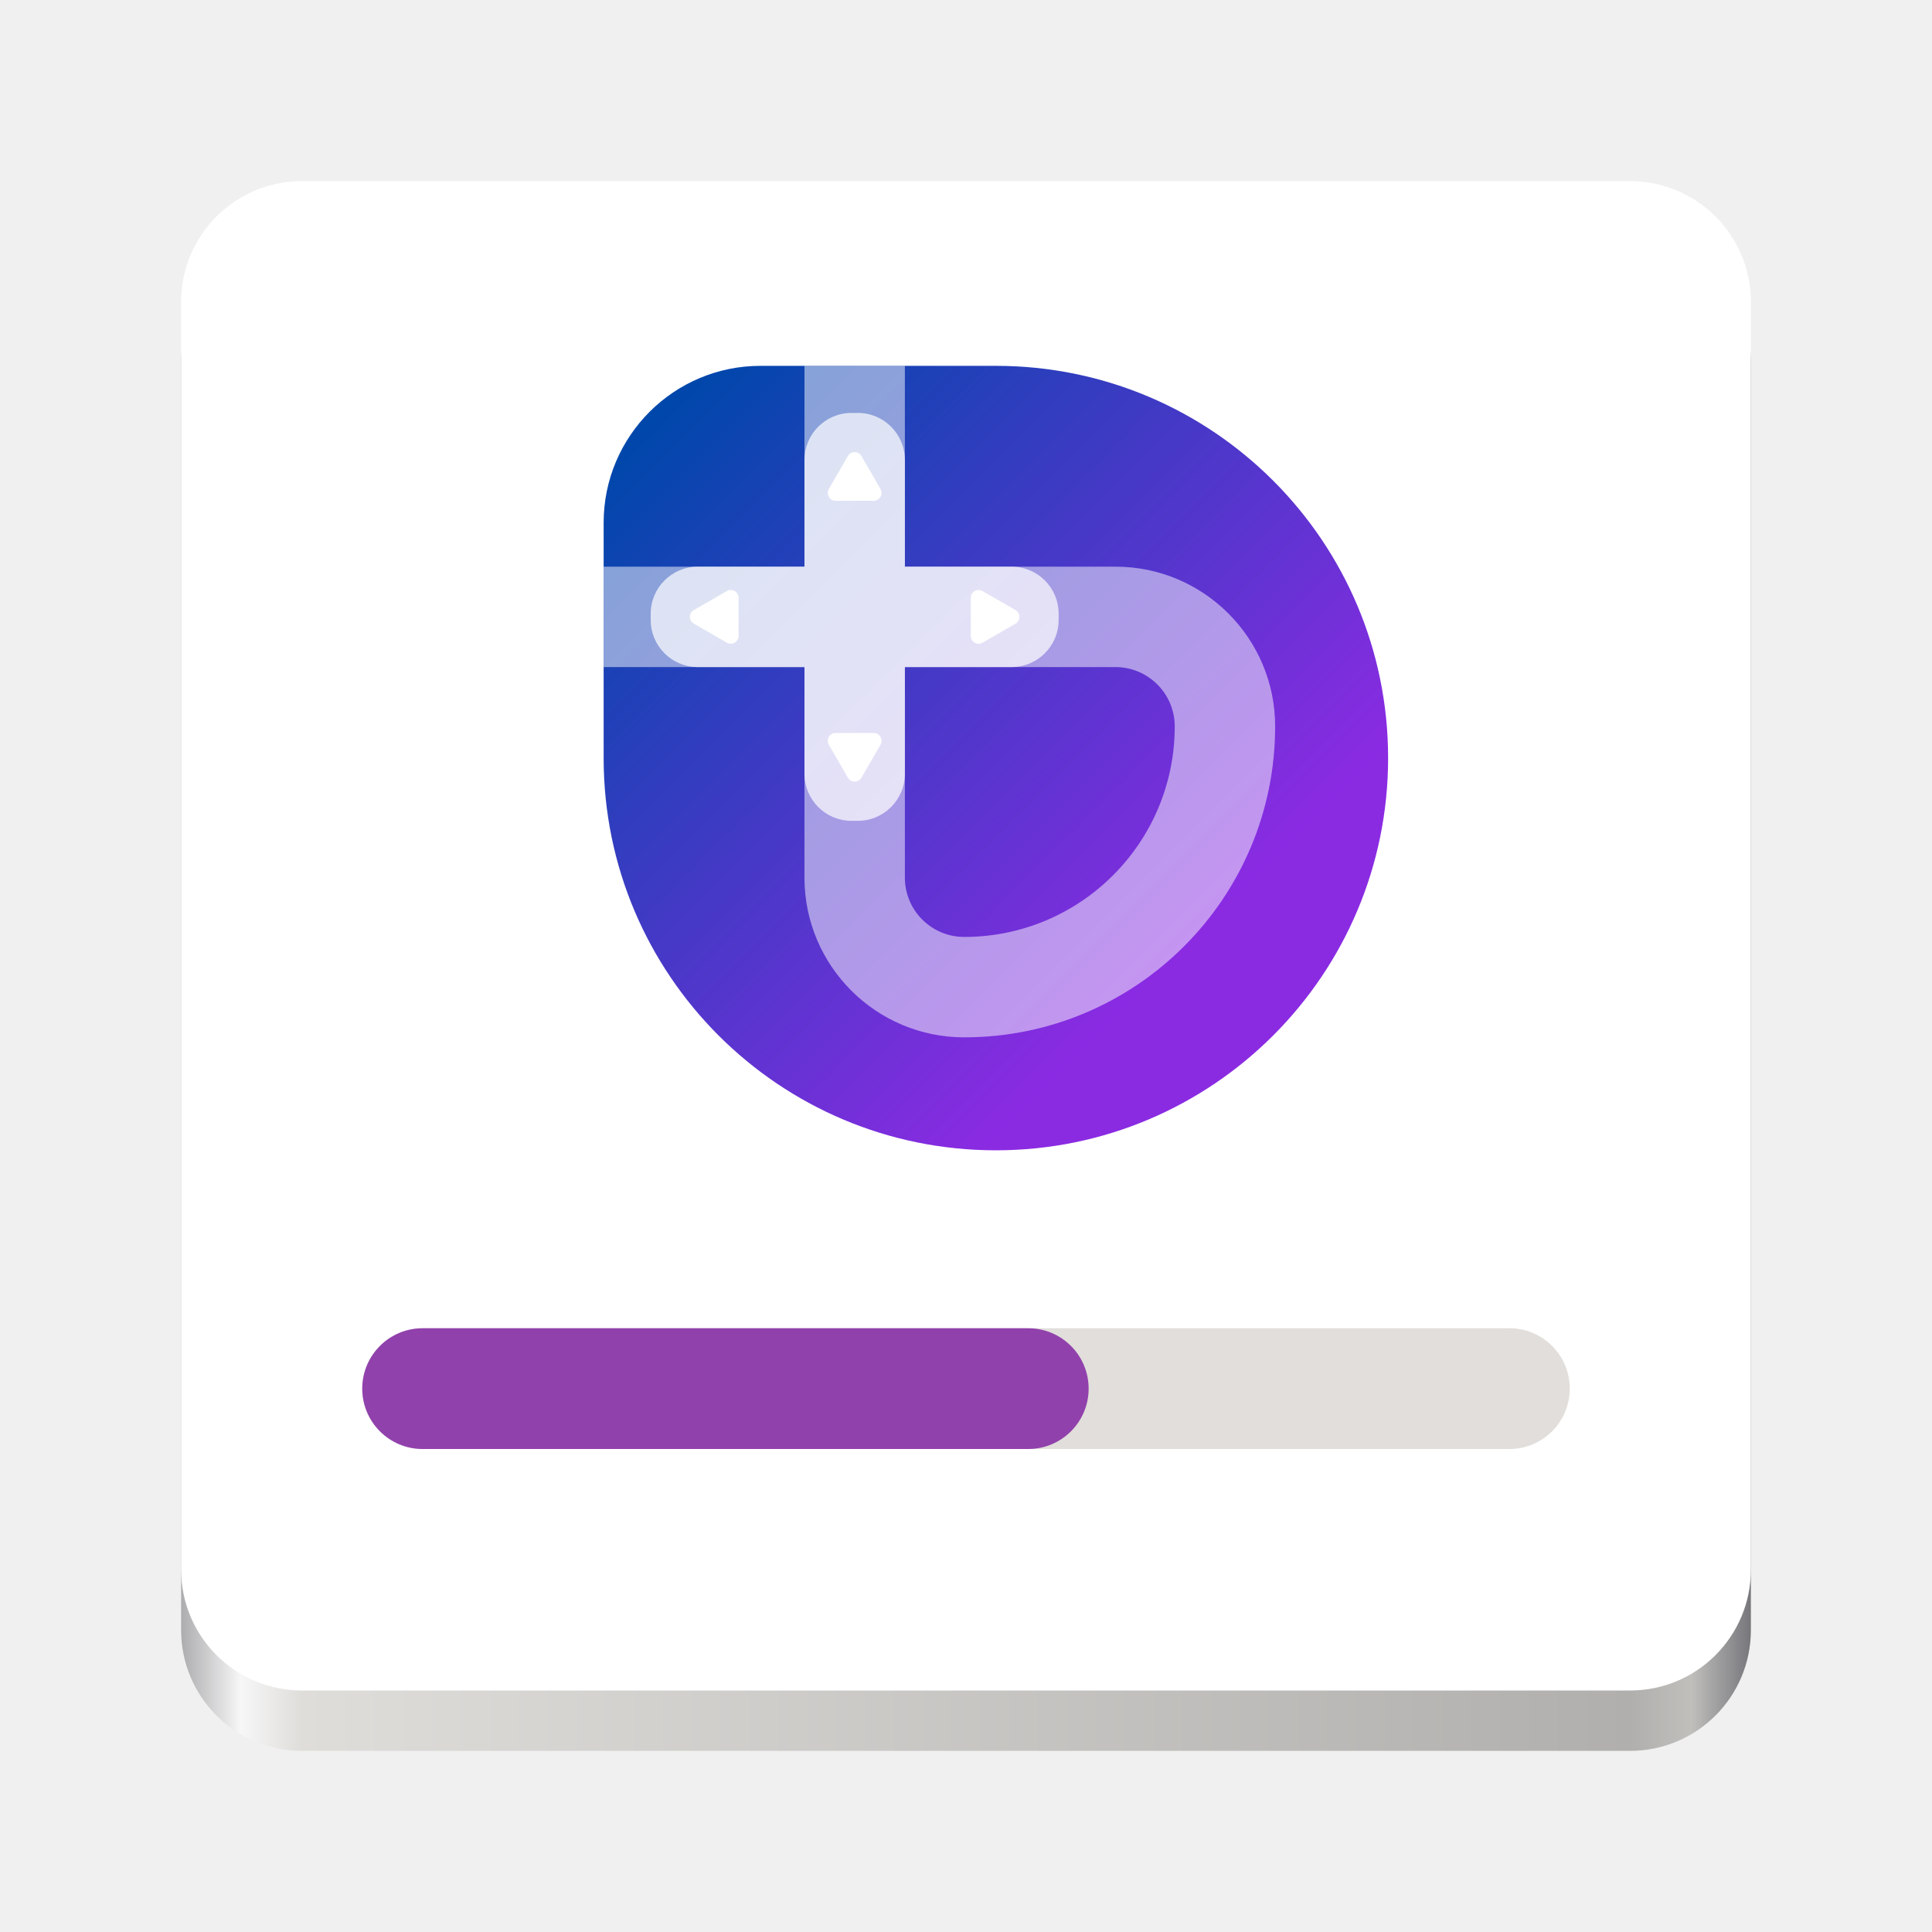
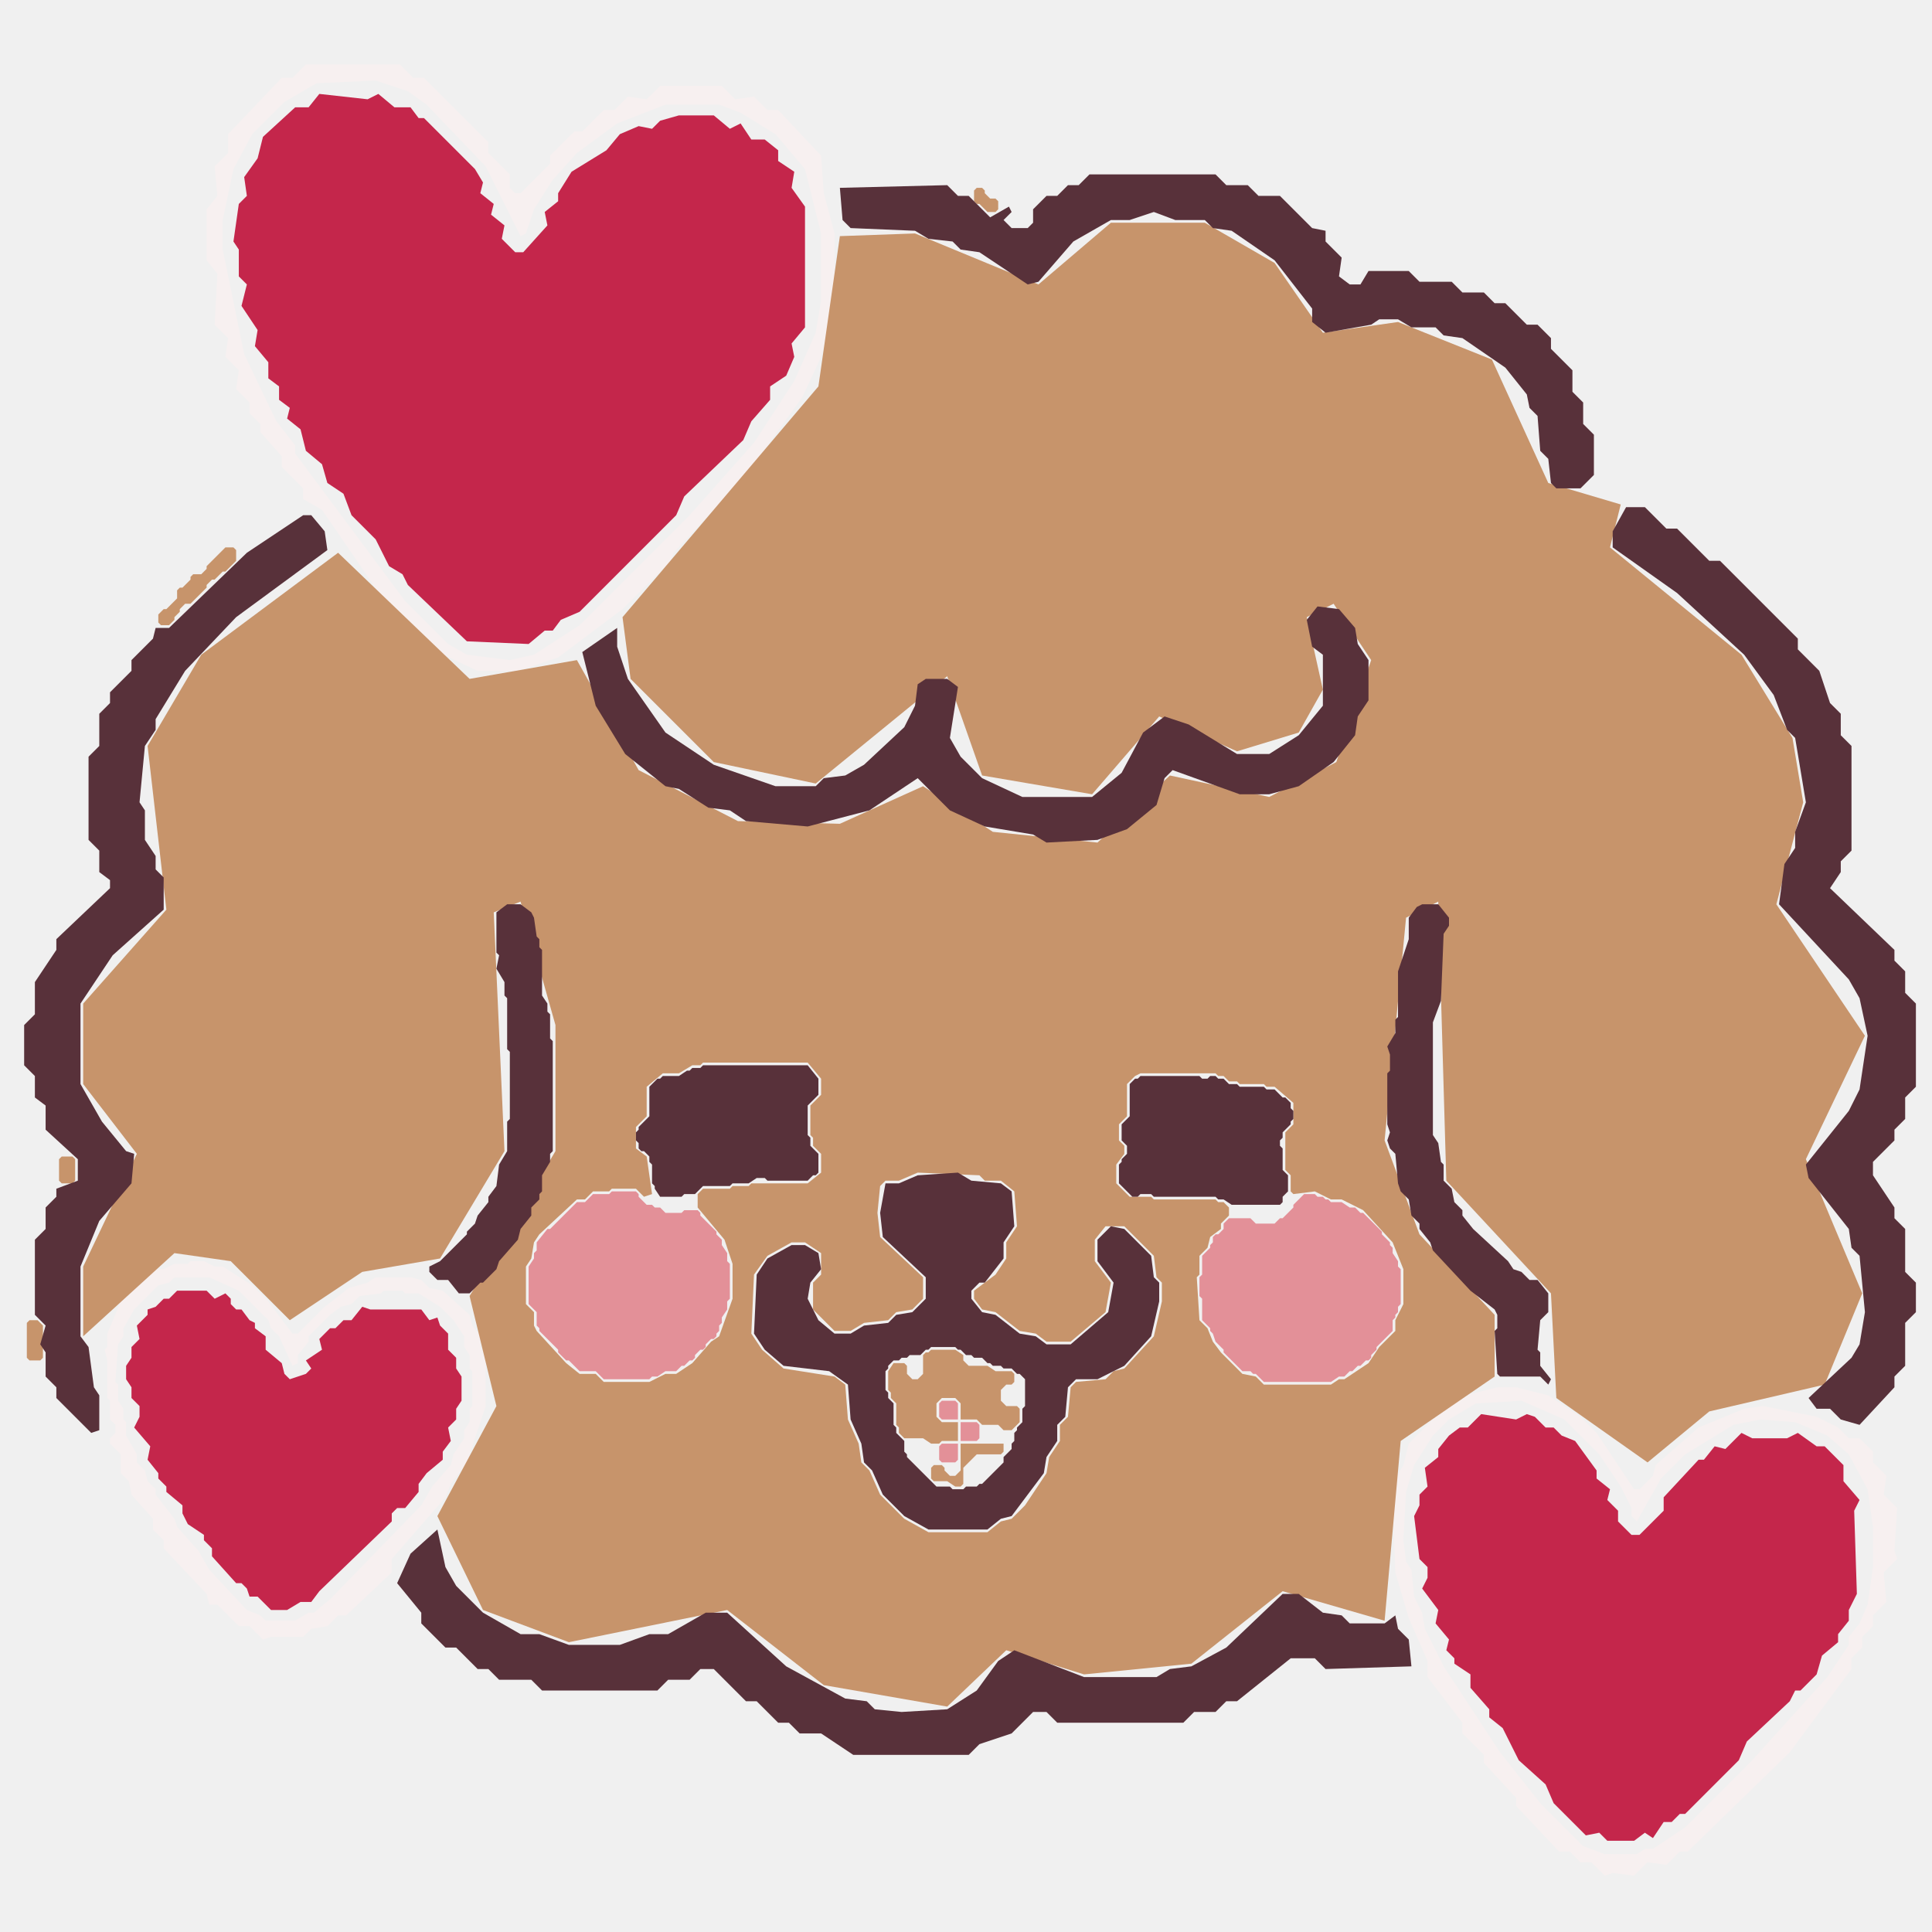
- <svg xmlns="http://www.w3.org/2000/svg" xmlns:xlink="http://www.w3.org/1999/xlink" width="128" height="128" version="1.0" id="svg38">
-   <defs id="defs16">
-     <linearGradient xlink:href="#a" id="b" gradientUnits="userSpaceOnUse" gradientTransform="matrix(.23214 0 0 .32895 -8.567 435.827)" x1="88.596" y1="-449.394" x2="536.596" y2="-449.394" />
-     <linearGradient id="a">
-       <stop offset="0" stop-color="#acabae" id="stop3" />
-       <stop offset=".038" stop-color="#f7f7f7" id="stop5" />
-       <stop offset=".077" stop-color="#deddda" id="stop7" />
-       <stop offset=".923" stop-color="#b0afad" id="stop9" />
-       <stop offset=".962" stop-color="#c0bfbc" id="stop11" />
-       <stop offset="1" stop-color="#77767b" id="stop13" />
-     </linearGradient>
-     <linearGradient id="paint0_linear_1016_105" x1="50" y1="50" x2="550" y2="550" gradientUnits="userSpaceOnUse" gradientTransform="translate(-236,-64)">
-       <stop offset="0.068" stop-color="#0047AB" id="stop7-3" />
-       <stop offset="0.741" stop-color="#8A2BE2" id="stop8" />
-     </linearGradient>
-   </defs>
-   <g transform="translate(0 -172)" id="g36">
-     <rect ry="8" rx="8" y="188" x="12" height="100" width="104" style="marker:none" fill="url(#b)" id="rect18" />
-     <rect style="marker:none" width="104" height="100" x="12" y="184" rx="8" ry="8" fill="#fff" id="rect20" />
-     <g transform="translate(-104 -365.5)" color="#000" id="g26">
-       <rect ry="4" rx="4" y="625.5" x="128" height="8" width="80" style="marker:none" overflow="visible" fill="#e1dedb" id="rect22" />
-       <rect ry="4" rx="4" y="625.5" x="128" height="8" width="48.125" style="marker:none;fill:#9141ac;fill-opacity:1" overflow="visible" fill="#3584e4" id="rect24" />
-     </g>
-     <g id="g1" transform="matrix(0.103946,0,0,0.103946,59.32696,197.6932)">
-       <path d="m -186,86 c 0,-55.228 44.772,-100 100,-100 H 64 c 138.071,0 250,111.929 250,250 v 0 C 314,374.071 202.071,486 64,486 v 0 C -74.071,486 -186,374.071 -186,236 Z" fill="url(#paint0_linear_1016_105)" id="path1" style="fill:url(#paint0_linear_1016_105)" />
-       <path fill-rule="evenodd" clip-rule="evenodd" d="M -58,-14 H 6 V 114 H 140.185 C 196.416,114 242,159.584 242,215.815 242,325.269 153.27,414 43.815,414 -12.416,414 -58,368.416 -58,312.185 V 178 H -186 V 114 H -58 Z M 6,178 V 312.185 C 6,333.07 22.93,350 43.815,350 117.923,350 178,289.923 178,215.815 178,194.93 161.07,178 140.185,178 Z" fill="#ffffff" fill-opacity="0.5" id="path2" />
-       <path d="M 6,46 C 6,29.431 -7.431,16 -24,16 h -4 c -16.569,0 -30,13.431 -30,30 v 68 h -68 c -16.569,0 -30,13.431 -30,30 v 4 c 0,16.569 13.431,30 30,30 h 68 v 68 c 0,16.569 13.431,30 30,30 h 4 c 16.569,0 30,-13.431 30,-30 v -68 h 68 c 16.569,0 30,-13.431 30,-30 v -4 C 104,127.431 90.569,114 74,114 H 6 Z" fill="#ffffff" fill-opacity="0.7" id="path3" />
-       <path d="m 76.5,141.67 c 3.333,1.924 3.333,6.736 0,8.66 l -21,12.124 c -3.333,1.925 -7.5,-0.481 -7.5,-4.33 v -24.248 c 0,-3.849 4.167,-6.255 7.5,-4.33 z" fill="#ffffff" id="path4" />
-       <path d="m -21.67,248.5 c -1.924,3.333 -6.736,3.333 -8.66,0 l -12.124,-21 c -1.925,-3.333 0.481,-7.5 4.33,-7.5 h 24.248 c 3.849,0 6.255,4.167 4.33,7.5 z" fill="#ffffff" id="path5" />
-       <path d="m -30.33,43.5 c 1.924,-3.333 6.736,-3.333 8.66,0 l 12.124,21 c 1.925,3.333 -0.481,7.5 -4.33,7.5 h -24.248 c -3.849,0 -6.255,-4.167 -4.33,-7.5 z" fill="#ffffff" id="path6" />
-       <path d="m -128.5,150.33 c -3.333,-1.924 -3.333,-6.736 0,-8.66 l 21,-12.124 c 3.333,-1.925 7.5,0.481 7.5,4.33 v 24.248 c 0,3.849 -4.167,6.255 -7.5,4.33 z" fill="#ffffff" id="path7" />
-     </g>
-   </g>
+ <svg xmlns="http://www.w3.org/2000/svg" width="128" height="128" viewBox="0 0 180 180">
+   <path d="M 135.5 130.25 L 131.25 134.5 L 130.75 136.5 L 130 137.75 L 129.75 139.75 L 130 146.5 L 131.25 150.75 L 133 154.75 L 133 156.25 L 136.25 160.5 L 136.25 161.5 L 138.25 163.5 L 138.25 164.25 L 141.25 167.5 L 141.25 168.25 L 145.25 172.5 L 146.25 172.5 L 147.25 173.5 L 148.25 173.5 L 149.5 174.75 L 150.25 174.5 L 152.25 174.75 L 153.5 173.5 L 155.25 173.75 L 156.5 172.5 L 157.25 172.5 L 166.75 163.25 L 172.5 155.5 L 172.5 154.5 L 173.5 153.5 L 173.5 152.5 L 174.5 151.5 L 174.5 150.5 L 175.75 149.25 L 175.5 146.5 L 176.75 145.25 L 176.5 144.5 L 176.75 140.5 L 175.5 139.25 L 175.75 137.5 L 174.5 136.25 L 174.5 135.25 L 173.25 134 L 172.25 134 L 171.25 133 L 169.25 132 L 164.25 131 L 162.5 131.25 L 158.25 133 L 154.25 136.5 L 154 137.5 L 152.75 138.75 L 152.25 138.75 L 148.75 133.5 L 147.25 132 L 144.25 130 L 141.25 129.25 L 139.5 129.25 Z M 137.5 130.75 L 141.75 130.5 L 145.75 132.25 L 149 135.5 L 151 138.5 L 152 140.5 L 152 141.25 L 152.5 141.75 L 154.75 137.75 L 157 135.5 L 161.5 132.75 L 164 132.25 L 167.25 132.5 L 170.25 133.75 L 172.25 135.5 L 174 138.75 L 174.5 142.25 L 174.5 146 L 174 149.5 L 173.25 151.25 L 172.25 152.5 L 172.25 153.25 L 170.25 156.25 L 163.25 164 L 157 170.25 L 154 172.25 L 153.25 172.25 L 152.5 172.75 L 149.5 172.75 L 147.5 172 L 143.5 168 L 139.75 163.25 L 134.5 155.25 L 132.75 151.75 L 132.5 150.25 L 131.75 148.75 L 131.5 146.25 L 131 145.5 L 130.75 143.5 L 131 139 L 131.75 136.5 L 133.5 133.75 L 135 132.25 Z M 14.5 118.25 L 11.25 121.25 L 10 124.25 L 10 125.5 L 9.75 125.75 L 10 126.75 L 10 130.25 L 10.25 130.5 L 10.25 132.25 L 10.75 132.75 L 10.75 133.5 L 10.25 134 L 10.25 134.5 L 11.25 135.5 L 11.25 137.25 L 12 138 L 12.25 139.25 L 14.25 141.5 L 14.25 142.5 L 15.25 143.5 L 15.25 144.25 L 19.25 148.5 L 19.5 149.5 L 20.25 149.5 L 22.25 151.5 L 23.25 151.5 L 24.5 152.75 L 25.25 152.5 L 28.25 152.5 L 29 151.75 L 30.5 151.5 L 31.5 150.5 L 32.25 150.5 L 36.5 146.5 L 36.5 145.25 L 41.5 139.5 L 42 138.25 L 43.5 136.25 L 45.25 131 L 45.25 126.25 L 44.75 125.5 L 44.75 124.5 L 44 123.5 L 43.75 122.5 L 41.25 120.25 L 40 120 L 39.25 119.25 L 38.25 119 L 35 119 L 34.25 119.5 L 32.5 120 L 30.25 121.75 L 27.75 124.25 L 27.25 124.25 L 25 121.25 L 23.5 119.75 L 20.75 118 L 20 118 L 19 117.5 L 17.75 117.5 L 17.5 117.75 L 16.25 117.75 L 15.25 118.25 Z M 16.25 119 L 19.5 119 L 22.25 120.25 L 25 123 L 25.25 123.75 L 26 124.5 L 27.25 127.25 L 27.75 127 L 27.75 126.25 L 28.75 125 L 28.75 124.5 L 30.75 122.5 L 31.75 121.75 L 32.75 121.5 L 33.5 120.75 L 35.5 120.5 L 35.75 120.25 L 37.5 120.25 L 37.75 120.5 L 39 120.5 L 41 121.75 L 42.25 123 L 43.25 124.5 L 43.25 125.5 L 43.75 126.25 L 43.75 127.5 L 44 127.75 L 44 131 L 43.75 131.25 L 43.75 132.5 L 43.25 133.25 L 43.25 134 L 42.25 135.5 L 42 136.5 L 40.25 138.5 L 39.25 140.25 L 30.75 149 L 29.25 150.25 L 28.75 150.25 L 27.5 151 L 24.75 151 L 24.25 150.5 L 23 150 L 19.5 146.25 L 18.5 144.5 L 16.5 142.25 L 16.25 141.5 L 14.5 139.25 L 14.5 138.75 L 13.75 138 L 13.5 137 L 12.75 136.25 L 12.75 135.5 L 11.75 133.75 L 11.75 132.5 L 11.5 132.25 L 11.5 131.25 L 11 130.5 L 11 129 L 10.75 128.75 L 11 125.25 L 11.5 124.5 L 11.5 123.75 L 12.5 122 L 14.75 119.75 L 15.75 119.5 Z M 28.5 6 L 27.25 7.25 L 26.25 7.25 L 21.25 12.5 L 21.25 14.25 L 20 15.5 L 20.25 18.25 L 19.25 19.5 L 19.25 24.25 L 20.25 25.5 L 20 30.25 L 21.25 31.5 L 21 33.25 L 22.25 34.5 L 22 36.25 L 23.25 37.5 L 23.25 38.5 L 24.25 39.5 L 24.25 40.25 L 26.25 42.5 L 26.25 43.5 L 28.25 45.5 L 28.25 46.5 L 30 47.5 L 36 56.25 L 40.25 60.5 L 44.5 62.5 L 48.25 62.5 L 52 61.25 L 58 56.75 L 62.5 52.25 L 62.75 51.5 L 69.5 44.25 L 74.75 37 L 76.5 33.25 L 77.75 28.75 L 77.75 21.75 L 76.75 18 L 76.5 14.5 L 72.5 10.25 L 71.5 10.25 L 70.25 9 L 68.5 9.25 L 67.25 8 L 61.5 8 L 60.25 9.25 L 58.5 9 L 57.25 10.25 L 56.25 10.25 L 54.25 12.25 L 53.5 12.25 L 51.25 14.5 L 51.25 15.25 L 48.5 18 L 48 18 L 47.5 17.5 L 47.5 16.25 L 45.5 14.25 L 45.5 13.25 L 39.5 7.25 L 38.5 7.25 L 37.25 6 Z M 29.5 7.75 L 35 7.5 L 38 8.5 L 39.75 9.75 L 45.25 15.5 L 48.5 22 L 49 21.75 L 49.75 19.5 L 51.5 16.75 L 53.75 14.25 L 57.5 11.5 L 62 9.75 L 67 9.75 L 69 10.5 L 72.25 12.5 L 75 15.75 L 76.5 21.75 L 76.5 28 L 76 31 L 74 35.5 L 70.25 41.25 L 64.25 48 L 54 58.25 L 49.75 61 L 47.5 61.5 L 43.5 61 L 41.75 60 L 37.75 56 L 27.5 42.25 L 27.5 41.5 L 25.75 39.25 L 22.75 33 L 20.75 23.25 L 20.75 20.5 L 21.75 15.75 L 23.5 12.5 L 26.5 9.5 Z" fill="#f7f0f0" fill-rule="evenodd" />
+   <path d="M 83.25 127 L 82.75 127.75 L 82.75 129.5 L 83 129.75 L 83 130.25 L 83.5 130.75 L 83.5 132.75 L 83.75 133 L 83.75 133.5 L 84.25 134 L 86 134 L 86.75 134.5 L 87.5 134.5 L 87.75 134.25 L 89.25 134.25 L 89.5 134.5 L 89.5 137 L 89 137.5 L 88.5 137.5 L 88 137 L 88 136.75 L 87.75 136.5 L 87 136.5 L 86.75 136.75 L 86.75 137.75 L 87 138 L 88.25 138 L 89 138.5 L 89.5 138.5 L 89.75 138.25 L 89.75 136.75 L 91 135.5 L 93.25 135.5 L 93.5 135.25 L 93.5 134.5 L 89.5 134.5 L 89.25 134.25 L 89.25 132.5 L 89.5 132.25 L 91 132.25 L 91.5 132.75 L 93 132.75 L 93.5 133.25 L 94.25 133.25 L 95 132.5 L 95 131.25 L 94.75 131 L 93.75 131 L 93.25 130.5 L 93.25 129.5 L 93.75 129 L 94.25 129 L 94.5 128.75 L 94.5 128 L 94.25 127.75 L 92.75 127.75 L 92 127.25 L 90.25 127.25 L 89.75 126.75 L 89.75 126.25 L 89 125.75 L 86.75 125.75 L 86.5 126 L 86.25 126 L 86 126.25 L 86 128 L 85.5 128.5 L 85 128.5 L 84.5 128 L 84.5 127.25 L 84.25 127 Z M 87.25 130.75 L 87.75 130.25 L 89 130.25 L 89.5 130.75 L 89.5 132.25 L 89.25 132.5 L 87.75 132.5 L 87.25 132 Z M 2.75 123 L 2.5 123.25 L 2.5 126.5 L 2.75 126.75 L 3.75 126.75 L 4 126.5 L 4 123.5 L 3.5 123 Z M 5.75 107.75 L 5.5 108 L 5.5 110 L 5.75 110.25 L 6.75 110.25 L 7 110 L 7 108 L 6.75 107.75 Z M 21.75 51 L 21 51 L 19.25 52.75 L 19.25 53 L 18.75 53.5 L 18 53.5 L 17.75 53.75 L 17.75 54 L 17 54.75 L 16.75 54.75 L 16.5 55 L 16.5 55.75 L 15.5 56.75 L 15.25 56.75 L 14.75 57.25 L 14.75 58 L 15 58.25 L 15.75 58.25 L 16.25 57.75 L 16.25 57.5 L 16.75 57 L 16.75 56.75 L 17.25 56.25 L 17.75 56.25 L 19.25 54.75 L 19.25 54.5 L 19.75 54 L 20 54 L 20.75 53.25 L 21 53.25 L 22 52.25 L 22 51.25 Z M 139 33.5 L 130.25 30 L 123.25 31 L 118.75 24.5 L 112.25 20.75 L 103.5 20.75 L 96.75 26.5 L 85.25 21.75 L 78.25 22 L 76.25 36 L 58 57.5 L 58.75 63.25 L 66.5 71 L 76 73 L 88.25 63 L 91.5 72.25 L 101.75 74 L 108 66.75 L 115.25 70 L 121 68.25 L 123.25 64.25 L 121.75 57.5 L 124.25 56.25 L 127.75 61.5 L 124.5 71 L 118.25 74.25 L 109 72.25 L 102.25 78.5 L 92.5 77.5 L 86 73.25 L 78.25 76.75 L 68.75 76.5 L 59.5 71.75 L 53.75 61.5 L 43.75 63.25 L 31.5 51.5 L 18.75 61 L 13.75 69.5 L 15.5 84.75 L 7.75 93.5 L 7.75 101 L 12.75 107.5 L 7.75 118 L 7.75 124.5 L 16.25 116.75 L 21.5 117.5 L 27 123 L 33.75 118.5 L 41 117.25 L 47 107.25 L 46 85 L 48.5 84 L 51.75 95.5 L 51.75 107.25 L 43.75 120.75 L 46.25 131 L 40.75 141.25 L 45 150 L 53 153 L 67.75 150 L 76.75 157 L 88.25 159 L 93.75 153.75 L 101 156 L 111 155 L 119.5 148.25 L 129 151 L 130.5 134.25 L 139.25 128.25 L 139.25 122.5 L 132.25 115 L 129 106.25 L 131 85.5 L 134 84 L 134.75 110 L 144.5 120.5 L 145 130.25 L 153.5 136.25 L 159.25 131.5 L 170 129 L 173.5 120.5 L 168.25 108 L 173.75 96.5 L 165.5 84.25 L 168 74.75 L 167 68.75 L 162.25 61 L 150 51 L 151 47 L 144.25 45 Z M 85.5 109.25 L 91.25 109.5 L 91.75 110 L 93.25 110 L 94.5 111 L 94.75 114.25 L 93.75 115.75 L 93.75 117.25 L 92.75 118.75 L 90.75 120.25 L 90.75 121 L 91.5 122 L 92.75 122.25 L 95 124 L 96.5 124.25 L 97.5 125 L 99.75 125 L 103 122.25 L 103.5 119.5 L 102 117.5 L 102 115.5 L 103 114.25 L 104.75 114.25 L 107.5 117 L 107.75 119 L 108.25 119.5 L 108.25 121.25 L 107.5 124.5 L 104.75 127.5 L 103.75 127.75 L 103 128.5 L 100.25 128.75 L 99.75 129.25 L 99.5 132 L 98.75 132.75 L 98.75 134.25 L 97.75 135.75 L 97.5 137.25 L 95.5 140.25 L 94.25 141.5 L 93.25 141.75 L 92 142.75 L 86.5 142.75 L 84.25 141.5 L 82 139.25 L 81 137 L 80.25 136.25 L 80 134.5 L 79 132.25 L 78.75 129 L 77.75 128.25 L 73 127.5 L 71 125.75 L 70 124.25 L 70.25 118.75 L 71.5 117 L 73.75 115.75 L 75 115.75 L 76.5 116.75 L 76.5 118.75 L 75.75 119.5 L 75.75 122 L 77.75 124 L 79.25 124 L 80.5 123.25 L 82.75 123 L 83.5 122.25 L 85 122 L 86 121 L 86 119 L 82 115.25 L 81.75 113 L 82 110.5 L 82.5 110 L 83.75 110 Z M 105.75 100.25 L 106.25 100 L 113.25 100 L 113.5 100.25 L 114 100.25 L 114.5 100.75 L 115.25 100.75 L 115.5 101 L 117.75 101 L 118 101.25 L 118.75 101.25 L 120.5 102.75 L 120.5 104.75 L 119.75 105.5 L 119.75 109 L 120.25 109.5 L 120.25 111 L 120.5 111.25 L 122.5 111 L 124 111.75 L 125 111.75 L 127 112.75 L 129.75 115.75 L 130.75 118.25 L 130.75 121.5 L 130 123 L 130 124 L 128.5 125.5 L 127.5 127 L 125.25 128.5 L 124.75 128.5 L 124 129 L 117.75 129 L 117 128.25 L 115.75 128 L 113.75 126 L 113 125 L 112.5 123.75 L 111.75 123 L 111.5 119 L 111.75 118.75 L 111.75 117 L 112.5 116.25 L 112.75 115.25 L 113.75 114.5 L 113.75 114 L 114.5 113.25 L 114.5 112.5 L 114 112 L 113.5 112 L 113.25 111.75 L 107.5 111.75 L 107.25 111.5 L 105.25 111.5 L 104 110.25 L 104 108.5 L 104.75 107.5 L 104.75 106.75 L 104.25 106.25 L 104.25 104.75 L 105 104 L 105 101 Z M 75.25 99 L 76.5 100.5 L 76.5 102 L 75.5 103 L 75.5 105.75 L 75.75 106 L 75.75 106.75 L 76.5 107.5 L 76.5 109.25 L 75.25 110.25 L 70 110.25 L 69.75 110.5 L 68.25 110.5 L 68 110.75 L 65.5 110.75 L 65 111.25 L 65 112.5 L 67.5 115.5 L 68.25 117.75 L 68.25 121 L 67 124.5 L 66.25 125 L 64.5 127 L 63 128 L 62 128 L 60.5 128.75 L 56.25 128.75 L 55.5 128 L 54 128 L 52.75 127 L 50 124 L 49.75 123.5 L 49.75 122.25 L 49 121.5 L 49 118 L 49.5 117.25 L 49.75 115.75 L 50.25 115 L 53.75 111.75 L 54.5 111.75 L 55.25 111 L 56.75 111 L 57 110.75 L 59.25 110.75 L 60 111.5 L 60.75 111.25 L 60.25 107.75 L 59.25 107 L 59.25 105 L 60.25 104 L 60.25 101.25 L 61.75 100 L 63.25 100 L 64.5 99.25 L 65.25 99.25 L 65.5 99 Z M 91 17.5 L 90.75 17.75 L 90.75 18.75 L 91 19 L 91.25 19 L 92 19.75 L 92.75 19.75 L 93 19.5 L 93 18.75 L 92.75 18.5 L 92.25 18.5 L 91.75 18 L 91.75 17.75 L 91.5 17.5 Z" fill="#c7946b" fill-rule="evenodd" />
+   <path d="M 87.75 130.5 L 87.5 130.75 L 87.5 132 L 87.75 132.25 L 89.25 132.25 L 89.5 132.5 L 89.5 134.25 L 89.25 134.5 L 87.75 134.5 L 87.5 134.75 L 87.5 136 L 87.75 136.25 L 89 136.25 L 89.25 136 L 89.25 134.5 L 89.5 134.25 L 91 134.25 L 91.25 134 L 91.25 132.75 L 91 132.5 L 89.5 132.5 L 89.25 132.25 L 89.25 130.75 L 89 130.5 Z M 126.25 112.5 L 125.75 112.5 L 125 112 L 124 112 L 123.75 111.75 L 123.5 111.75 L 123.25 111.5 L 122.75 111.5 L 122.5 111.25 L 121.5 111.25 L 120.5 112.25 L 120.5 112.5 L 119.5 113.5 L 119.25 113.5 L 118.75 114 L 117 114 L 116.5 113.5 L 114.5 113.5 L 114 114 L 114 114.5 L 113.5 115 L 113.25 115 L 113 115.25 L 113 115.75 L 112.75 116 L 112.75 116.25 L 112 117 L 112 118.75 L 111.75 119 L 111.75 120.75 L 112 121 L 112 123 L 112.75 123.75 L 112.75 124 L 113 124.25 L 113.25 125 L 114 125.75 L 114 126 L 115.75 127.75 L 116.5 127.75 L 116.75 128 L 117 128 L 117.75 128.75 L 124 128.75 L 124.75 128.25 L 125.25 128.25 L 125.75 127.75 L 126 127.75 L 126.5 127.25 L 126.75 127.25 L 127.25 126.75 L 127.5 126.75 L 127.75 126.5 L 127.75 126.25 L 128.25 125.75 L 128.25 125.5 L 129.75 124 L 129.75 123 L 130 122.75 L 130 122.5 L 130.25 122.25 L 130.25 121.75 L 130.5 121.5 L 130.5 118.25 L 130.25 118 L 130.25 117.5 L 129.75 116.75 L 129.75 116.25 L 129.5 116 L 129.5 115.75 L 128.75 115 L 128.75 114.75 L 127 113 L 126.75 113 Z M 55.25 111.25 L 54.5 112 L 53.75 112 L 51.25 114.5 L 51 114.5 L 50 115.75 L 50 116.5 L 49.75 116.75 L 49.75 117.25 L 49.25 118 L 49.25 121.5 L 50 122.25 L 50 123.5 L 50.25 123.75 L 50.25 124 L 52 125.75 L 52 126 L 52.75 126.75 L 53 126.75 L 54 127.75 L 55.5 127.75 L 56.25 128.5 L 60.5 128.5 L 60.75 128.25 L 61.25 128.25 L 62 127.75 L 63 127.75 L 63.5 127.25 L 63.75 127.25 L 64.25 126.75 L 64.5 126.75 L 64.75 126.5 L 64.75 126.25 L 65.25 125.75 L 65.5 125.75 L 65.75 125.5 L 65.75 125.25 L 66.25 124.75 L 66.5 124.75 L 66.75 124.5 L 66.75 124.25 L 67 124 L 67 123.5 L 67.25 123.25 L 67.25 122.75 L 67.75 122 L 67.75 121.25 L 68 121 L 68 117.75 L 67.75 117.5 L 67.75 116.75 L 67.25 116 L 67.25 115.5 L 66.75 115 L 66.75 114.75 L 65.25 113.25 L 65.25 113 L 65 112.75 L 63.75 112.75 L 63.5 113 L 62 113 L 61.5 112.5 L 61 112.5 L 60.75 112.25 L 60.25 112.25 L 59.5 111.5 L 59.5 111.25 L 59.25 111 L 57 111 L 56.75 111.25 Z" fill="#e39098" fill-rule="evenodd" />
+   <path d="M 138 131.75 L 136.75 133 L 136 133 L 135 133.75 L 134 135 L 134 135.75 L 132.75 136.75 L 133 138.5 L 132.25 139.25 L 132.25 140.25 L 131.75 141.25 L 132.25 145.25 L 133 146 L 133 147 L 132.5 148 L 134 150 L 133.75 151.25 L 135 152.75 L 134.75 153.75 L 135.5 154.5 L 135.5 155 L 137 156 L 137 157.25 L 138.75 159.25 L 138.75 160 L 140 161 L 141.5 164 L 144 166.25 L 144.75 168 L 147.75 171 L 149 170.75 L 149.75 171.5 L 152.25 171.5 L 153.25 170.75 L 154 171.25 L 155 169.75 L 155.75 169.75 L 156.5 169 L 157 169 L 162 164 L 162.75 162.25 L 166.75 158.5 L 167.25 157.5 L 167.75 157.5 L 169.25 156 L 169.75 154.25 L 171.25 153 L 171.25 152.25 L 172.25 151 L 172.25 150 L 173 148.5 L 172.75 140.75 L 173.25 139.75 L 171.75 138 L 171.75 136.5 L 170 134.75 L 169.25 134.75 L 167.5 133.5 L 166.5 134 L 163.25 134 L 162.25 133.5 L 160.75 135 L 159.75 134.75 L 158.75 136 L 158.25 136 L 155 139.5 L 155 140.75 L 152.75 143 L 152 143 L 150.75 141.75 L 150.75 140.75 L 149.75 139.75 L 150 138.75 L 148.75 137.75 L 148.75 137 L 146.75 134.25 L 145.5 133.75 L 144.75 133 L 144 133 L 143 132 L 142.25 131.75 L 141.25 132.25 Z M 16.5 120.25 L 15.75 121 L 15.25 121 L 14.5 121.75 L 13.75 122 L 13.75 122.5 L 12.75 123.5 L 13 124.75 L 12.25 125.5 L 12.25 126.5 L 11.75 127.25 L 11.75 128.5 L 12.25 129.25 L 12.25 130.25 L 13 131 L 13 132 L 12.5 133 L 14 134.75 L 13.75 136 L 14.75 137.25 L 14.75 137.75 L 15.5 138.5 L 15.5 139 L 17 140.25 L 17 141 L 17.5 142 L 19 143 L 19 143.5 L 19.75 144.25 L 19.75 145 L 22 147.5 L 22.5 147.5 L 23 148 L 23.25 148.75 L 24 148.75 L 25.25 150 L 26.75 150 L 28 149.25 L 29 149.25 L 29.75 148.25 L 36.5 141.75 L 36.5 141 L 37 140.5 L 37.75 140.5 L 39 139 L 39 138.25 L 39.75 137.25 L 41.25 136 L 41.25 135.25 L 42 134.25 L 41.75 133 L 42.5 132.25 L 42.5 131.25 L 43 130.5 L 43 128.25 L 42.5 127.5 L 42.5 126.5 L 41.75 125.75 L 41.75 124.25 L 41 123.5 L 40.75 122.75 L 40 123 L 39.25 122 L 34.5 122 L 33.75 121.75 L 32.75 123 L 32 123 L 31.25 123.75 L 30.75 123.75 L 29.75 124.75 L 30 125.75 L 28.5 126.75 L 29 127.5 L 28.5 128 L 27 128.5 L 26.5 128 L 26.25 127 L 24.75 125.75 L 24.75 124.5 L 23.75 123.75 L 23.75 123.25 L 23.25 123 L 22.5 122 L 22 122 L 21.5 121.5 L 21.5 121 L 21 120.5 L 20 121 L 19.25 120.25 Z M 29.75 8.75 L 28.75 10 L 27.5 10 L 24.5 12.75 L 24 14.75 L 22.75 16.5 L 23 18.25 L 22.25 19 L 21.75 22.5 L 22.25 23.25 L 22.25 25.75 L 23 26.5 L 22.5 28.5 L 24 30.75 L 23.75 32.25 L 25 33.75 L 25 35.25 L 26 36 L 26 37.25 L 27 38 L 26.75 39 L 28 40 L 28.5 42 L 30 43.25 L 30.5 45 L 32 46 L 32.75 48 L 35 50.25 L 36.25 52.75 L 37.5 53.5 L 38 54.5 L 43.5 59.75 L 49.25 60 L 50.75 58.75 L 51.5 58.75 L 52.25 57.75 L 54 57 L 63 48 L 63.75 46.25 L 69.25 41 L 70 39.25 L 71.75 37.25 L 71.75 36 L 73.25 35 L 74 33.25 L 73.75 32 L 75 30.5 L 75 19.25 L 73.75 17.5 L 74 16 L 72.5 15 L 72.5 14 L 71.25 13 L 70 13 L 69 11.5 L 68 12 L 66.5 10.75 L 63.25 10.75 L 61.5 11.25 L 60.75 12 L 59.5 11.75 L 57.75 12.5 L 56.5 14 L 53.25 16 L 52 18 L 52 18.75 L 50.75 19.75 L 51 21 L 48.75 23.5 L 48 23.5 L 46.75 22.25 L 47 21 L 45.75 20 L 46 19 L 44.75 18 L 45 17 L 44.25 15.75 L 39.5 11 L 39 11 L 38.25 10 L 36.75 10 L 35.25 8.75 L 34.25 9.25 Z" fill="#c4264b" fill-rule="evenodd" />
+   <path d="M 37 147.5 L 39.25 150.25 L 39.25 151.25 L 41.5 153.5 L 42.5 153.5 L 44.5 155.5 L 45.5 155.5 L 46.5 156.5 L 49.5 156.5 L 50.5 157.5 L 61.25 157.5 L 62.25 156.5 L 64.25 156.5 L 65.25 155.5 L 66.5 155.5 L 69.5 158.5 L 70.5 158.5 L 72.5 160.5 L 73.5 160.5 L 74.5 161.5 L 76.5 161.5 L 79.5 163.5 L 90.25 163.5 L 91.25 162.5 L 94.25 161.5 L 96.25 159.5 L 97.5 159.5 L 98.5 160.5 L 110.25 160.5 L 111.25 159.5 L 113.25 159.5 L 114.25 158.5 L 115.25 158.5 L 120.25 154.5 L 122.5 154.5 L 123.5 155.5 L 131.5 155.25 L 131.25 152.75 L 130.25 151.75 L 130 150.5 L 129 151.25 L 125.75 151.25 L 125 150.5 L 123.25 150.25 L 121 148.5 L 119.5 148.5 L 114.25 153.5 L 111 155.25 L 109 155.5 L 107.75 156.25 L 101 156.25 L 94.5 153.75 L 93 154.75 L 91 157.5 L 88.25 159.25 L 84 159.5 L 81.5 159.25 L 80.75 158.5 L 78.75 158.25 L 73.25 155.25 L 67.75 150.25 L 65.75 150.25 L 62.25 152.25 L 60.5 152.25 L 57.75 153.25 L 53 153.25 L 50.25 152.25 L 48.5 152.25 L 45 150.25 L 42.5 147.75 L 41.5 146 L 40.75 142.5 L 38.25 144.75 Z M 85.5 109.5 L 83.75 110.25 L 82.5 110.25 L 82 113 L 82.25 115.25 L 86.25 119 L 86.25 121 L 85 122.25 L 83.5 122.5 L 82.75 123.25 L 80.5 123.5 L 79.25 124.25 L 77.75 124.25 L 76.25 123 L 75.25 121 L 75.5 119.5 L 76.5 118.25 L 76.25 116.75 L 75 116 L 73.75 116 L 71.5 117.25 L 70.5 118.75 L 70.25 124.25 L 71.25 125.75 L 73 127.25 L 77.25 127.75 L 79 129 L 79.25 132.25 L 80.25 134.5 L 80.5 136.25 L 81.25 137 L 82.25 139.25 L 84.25 141.25 L 86.5 142.5 L 92 142.5 L 93.25 141.5 L 94.25 141.25 L 97.25 137.25 L 97.5 135.75 L 98.5 134.25 L 98.5 132.75 L 99.25 132 L 99.5 129.25 L 100.25 128.5 L 102.25 128.5 L 104.75 127.25 L 107.25 124.5 L 108 121.25 L 108 119.5 L 107.5 119 L 107.25 117 L 104.75 114.5 L 103.5 114.25 L 102.25 115.5 L 102.25 117.5 L 103.75 119.5 L 103.25 122.25 L 99.75 125.25 L 97.5 125.25 L 96.5 124.5 L 95 124.25 L 92.75 122.5 L 91.5 122.25 L 90.5 121 L 90.5 120.25 L 91.25 119.5 L 91.75 119.5 L 93.5 117.25 L 93.5 115.75 L 94.5 114.25 L 94.25 111 L 93.25 110.25 L 90.5 110 L 89.25 109.25 Z M 83.25 126.75 L 83.75 126.75 L 84 126.5 L 84.5 126.5 L 84.75 126.25 L 85.75 126.25 L 86.25 125.75 L 86.5 125.75 L 86.75 125.5 L 89 125.5 L 89.25 125.75 L 89.5 125.75 L 90 126.25 L 90.5 126.25 L 90.75 126.5 L 91.5 126.5 L 92 127 L 92.25 127 L 92.5 127.25 L 93.25 127.25 L 93.5 127.5 L 94.25 127.5 L 94.75 128 L 95 128 L 95.5 128.5 L 95.5 131 L 95.25 131.25 L 95.25 132.5 L 94.75 133 L 94.75 133.25 L 94.5 133.5 L 94.5 134.25 L 94.25 134.5 L 94.25 135 L 93.5 135.75 L 93.5 136.25 L 91.5 138.25 L 91.25 138.25 L 91 138.5 L 90 138.5 L 89.75 138.75 L 88.75 138.75 L 88.5 138.5 L 87.25 138.5 L 84.5 135.75 L 84.5 135.5 L 84.25 135.25 L 84.25 134.25 L 83.5 133.5 L 83.5 133 L 83.25 132.75 L 83.25 130.75 L 82.75 130.25 L 82.75 129.75 L 82.5 129.5 L 82.5 127.75 L 82.75 127.5 L 82.75 127.25 Z M 105.25 101 L 105.25 104 L 104.5 104.75 L 104.5 106.25 L 105 106.75 L 105 107.5 L 104.5 108 L 104.5 108.25 L 104.25 108.5 L 104.25 110.25 L 105.5 111.5 L 106 111.5 L 106.25 111.25 L 107.25 111.25 L 107.5 111.5 L 113.25 111.5 L 113.5 111.75 L 114 111.75 L 114.75 112.25 L 119.25 112.25 L 119.5 112 L 119.5 111.5 L 120 111 L 120 109.5 L 119.5 109 L 119.5 107 L 119.25 106.75 L 119.25 106.25 L 119.5 106 L 119.5 105.5 L 120.25 104.75 L 120.25 104.5 L 120.5 104.25 L 120.5 103.5 L 120.25 103.25 L 120.25 102.75 L 119.75 102.25 L 119.5 102.25 L 118.75 101.5 L 118 101.5 L 117.75 101.25 L 115.5 101.25 L 115.25 101 L 114.5 101 L 114 100.5 L 113.5 100.5 L 113.25 100.25 L 112.75 100.25 L 112.5 100.5 L 112 100.5 L 111.75 100.25 L 106.25 100.25 L 106 100.5 L 105.75 100.5 Z M 60.5 101.25 L 60.5 104 L 59.5 105 L 59.5 105.25 L 59.25 105.5 L 59.25 106.25 L 59.5 106.5 L 59.5 107 L 59.75 107.25 L 60 107.25 L 60.5 107.75 L 60.5 108.25 L 60.75 108.5 L 60.75 110.25 L 61 110.5 L 61 110.75 L 61.5 111.5 L 63.5 111.5 L 63.75 111.25 L 64.75 111.25 L 65.5 110.5 L 68 110.5 L 68.25 110.25 L 69.75 110.25 L 70.5 109.75 L 71.25 109.75 L 71.5 110 L 75.25 110 L 75.75 109.5 L 76 109.5 L 76.25 109.25 L 76.25 107.5 L 75.5 106.75 L 75.5 106 L 75.25 105.75 L 75.25 103 L 76.25 102 L 76.25 100.5 L 75.25 99.25 L 65.5 99.25 L 65.25 99.5 L 64.5 99.5 L 64.25 99.75 L 64 99.75 L 63.25 100.25 L 61.75 100.25 L 61.5 100.5 L 61.25 100.5 Z M 132.5 84.25 L 132 84.5 L 131.25 85.5 L 131.25 87.5 L 130.25 90.5 L 130.25 94.75 L 130 95 L 130 96.25 L 129.25 97.5 L 129.5 98.25 L 129.5 99.75 L 129.25 100 L 129.25 104.75 L 129.5 105.5 L 129.25 106.25 L 129.5 107 L 130 107.5 L 130.25 110.25 L 130.5 111 L 131.25 111.75 L 131.5 113.25 L 132.25 114 L 132.25 114.5 L 133.25 115.75 L 133.5 116.5 L 137 120.25 L 139.25 122 L 139.5 122.5 L 139.5 123.75 L 139.25 124 L 139.5 128 L 139.75 128.25 L 143.5 128.25 L 144.25 129 L 144.5 128.5 L 143.5 127.25 L 143.5 126 L 143.25 125.75 L 143.5 123 L 144.25 122.25 L 144.25 120.5 L 143.25 119.25 L 142.5 119.25 L 141.75 118.5 L 141 118.25 L 140.5 117.5 L 137.25 114.5 L 136.25 113.25 L 136.25 112.75 L 135.5 112 L 135.25 110.75 L 134.5 110 L 134.5 108.5 L 134.25 108.25 L 134 106.5 L 133.5 105.75 L 133.5 95.25 L 134.25 93.25 L 134.5 87 L 135 86.25 L 135 85.5 L 134 84.25 Z M 48.5 84.25 L 47.25 84.25 L 46.25 85 L 46.25 88.75 L 46.5 89 L 46.25 90.25 L 47 91.5 L 47 92.75 L 47.25 93 L 47.25 97.75 L 47.5 98 L 47.5 104.25 L 47.25 104.5 L 47.25 107.25 L 46.5 108.5 L 46.25 110.5 L 45.5 111.5 L 45.5 112 L 44.5 113.25 L 44.25 114 L 43.5 114.75 L 43.5 115 L 41 117.5 L 40 118 L 40 118.5 L 40.75 119.25 L 41.75 119.25 L 42.75 120.5 L 43.75 120.5 L 44.75 119.5 L 45 119.5 L 46.25 118.25 L 46.5 117.5 L 48.25 115.5 L 48.5 114.5 L 49.5 113.25 L 49.5 112.5 L 50.25 111.75 L 50.25 111.25 L 50.5 111 L 50.5 109.5 L 51.25 108.25 L 51.25 107.5 L 51.5 107.25 L 51.5 97 L 51.25 96.75 L 51.25 94.5 L 51 94.25 L 51 93.5 L 50.5 92.75 L 50.5 88.5 L 50.25 88.25 L 50.25 87.5 L 50 87.25 L 49.75 85.5 L 49.5 85 Z M 127.5 65.25 L 127.5 61.5 L 126.5 60 L 126.25 58.5 L 124.75 56.75 L 122.75 56.5 L 121.75 57.75 L 122.25 60.25 L 123.25 61 L 123.25 65.75 L 121 68.5 L 118.25 70.25 L 115.25 70.25 L 110.75 67.5 L 108.5 66.75 L 106.5 68.25 L 104.5 72 L 101.75 74.25 L 95.25 74.25 L 91.5 72.5 L 89.5 70.5 L 88.5 68.75 L 89.25 64 L 88.25 63.25 L 86.25 63.25 L 85.5 63.75 L 85.25 65.75 L 84.25 67.75 L 80.5 71.25 L 78.75 72.25 L 76.75 72.5 L 76 73.25 L 72.25 73.25 L 66.5 71.25 L 62 68.25 L 58.5 63.25 L 57.5 60.25 L 57.5 58.5 L 54.25 60.75 L 55.5 65.75 L 58.25 70.25 L 62 73.25 L 63.25 73.5 L 66 75.25 L 68 75.5 L 69.5 76.5 L 75.25 77 L 81 75.5 L 85.5 72.5 L 88.5 75.5 L 91.75 77 L 96.25 77.75 L 97.5 78.5 L 102.25 78.25 L 105 77.25 L 107.75 75 L 108.5 72.5 L 109.25 71.75 L 115.5 74 L 118.25 74 L 121 73.25 L 124.25 71 L 126.25 68.5 L 126.5 66.75 Z M 29 48 L 28.25 48 L 23 51.5 L 15.75 58.5 L 14.5 58.5 L 14.25 59.5 L 12.25 61.5 L 12.25 62.5 L 10.25 64.5 L 10.25 65.5 L 9.25 66.5 L 9.25 69.5 L 8.25 70.5 L 8.25 78.25 L 9.25 79.25 L 9.25 81.25 L 10.25 82 L 10.25 82.75 L 5.25 87.5 L 5.25 88.5 L 3.25 91.5 L 3.25 94.5 L 2.25 95.5 L 2.25 99.25 L 3.25 100.25 L 3.25 102.25 L 4.25 103 L 4.25 105.25 L 7.25 108 L 7.25 110 L 5.25 110.75 L 5.25 111.5 L 4.25 112.5 L 4.25 114.5 L 3.25 115.5 L 3.25 122.5 L 4.25 123.5 L 3.75 125.25 L 4.25 126 L 4.25 128.25 L 5.25 129.25 L 5.25 130.25 L 8.5 133.5 L 9.25 133.25 L 9.25 130 L 8.75 129.25 L 8.25 125.5 L 7.5 124.5 L 7.5 118 L 9.25 113.75 L 12.25 110.25 L 12.5 107.5 L 11.75 107.25 L 9.5 104.5 L 7.5 101 L 7.5 93.5 L 10.5 89 L 15.25 84.75 L 15.25 81.75 L 14.5 81 L 14.5 79.75 L 13.5 78.25 L 13.5 75.5 L 13 74.75 L 13.5 69.5 L 14.5 68 L 14.5 67 L 17.25 62.5 L 22 57.5 L 30.5 51.25 L 30.25 49.5 Z M 151.5 47.25 L 150.25 49.5 L 150.25 51 L 156.25 55.25 L 162.5 61 L 165.25 64.75 L 166.5 68 L 167.25 68.75 L 168.25 74.75 L 167.25 77.5 L 167.25 79 L 166.25 80.5 L 165.75 84.25 L 172.25 91.25 L 173.25 93 L 174 96.5 L 173.25 101.5 L 172.25 103.5 L 168.25 108.5 L 168.5 109.75 L 172.25 114.5 L 172.5 116.25 L 173.25 117 L 173.75 122.25 L 173.25 125.25 L 172.5 126.5 L 168.5 130.25 L 169.25 131.25 L 170.5 131.25 L 171.5 132.25 L 173.25 132.75 L 176.5 129.25 L 176.5 128.25 L 177.5 127.25 L 177.5 123.25 L 178.5 122.25 L 178.5 119.5 L 177.5 118.5 L 177.5 114.5 L 176.5 113.5 L 176.5 112.5 L 174.5 109.5 L 174.5 108.25 L 176.5 106.25 L 176.5 105.25 L 177.5 104.25 L 177.5 102.25 L 178.5 101.25 L 178.5 93.5 L 177.5 92.5 L 177.5 90.5 L 176.5 89.5 L 176.5 88.5 L 170.5 82.75 L 171.5 81.25 L 171.5 80.25 L 172.5 79.25 L 172.5 69.5 L 171.5 68.5 L 171.5 66.5 L 170.5 65.5 L 169.5 62.5 L 167.5 60.5 L 167.5 59.5 L 160.25 52.25 L 159.25 52.25 L 156.25 49.25 L 155.25 49.25 L 153.25 47.25 Z M 78.25 17.5 L 78.5 20.5 L 79.25 21.25 L 85.25 21.5 L 86.5 22.25 L 88.75 22.5 L 89.5 23.25 L 91.25 23.5 L 95.75 26.5 L 96.75 26.25 L 100 22.5 L 103.5 20.5 L 105.25 20.5 L 107.5 19.75 L 109.5 20.5 L 112.25 20.5 L 113 21.25 L 114.75 21.5 L 118.75 24.25 L 122.25 28.75 L 122.25 30 L 123.5 31 L 127.75 30.25 L 128.5 29.75 L 130.25 29.75 L 131.5 30.5 L 133.75 30.5 L 134.5 31.25 L 136.25 31.5 L 140.25 34.25 L 142.25 36.75 L 142.5 38 L 143.25 38.75 L 143.5 42 L 144.25 42.75 L 144.5 45 L 145 45.5 L 147.25 45.5 L 148.5 44.25 L 148.5 40.5 L 147.5 39.5 L 147.5 37.5 L 146.5 36.5 L 146.5 34.5 L 144.5 32.5 L 144.5 31.5 L 143.25 30.25 L 142.25 30.25 L 140.25 28.25 L 139.25 28.25 L 138.25 27.25 L 136.25 27.25 L 135.25 26.25 L 132.25 26.25 L 131.25 25.25 L 127.5 25.25 L 126.75 26.5 L 125.75 26.5 L 124.75 25.75 L 125 24 L 123.5 22.5 L 123.5 21.5 L 122.25 21.25 L 119.25 18.25 L 117.25 18.25 L 116.25 17.25 L 114.25 17.25 L 113.25 16.25 L 101.5 16.25 L 100.5 17.25 L 99.5 17.25 L 98.5 18.25 L 97.5 18.25 L 96.25 19.5 L 96.25 20.75 L 95.75 21.25 L 94.25 21.25 L 93.5 20.5 L 94.25 19.75 L 94 19.25 L 92.25 20.25 L 90.25 18.25 L 89.25 18.25 L 88.25 17.25 Z" fill="#58313a" fill-rule="evenodd" />
</svg>
